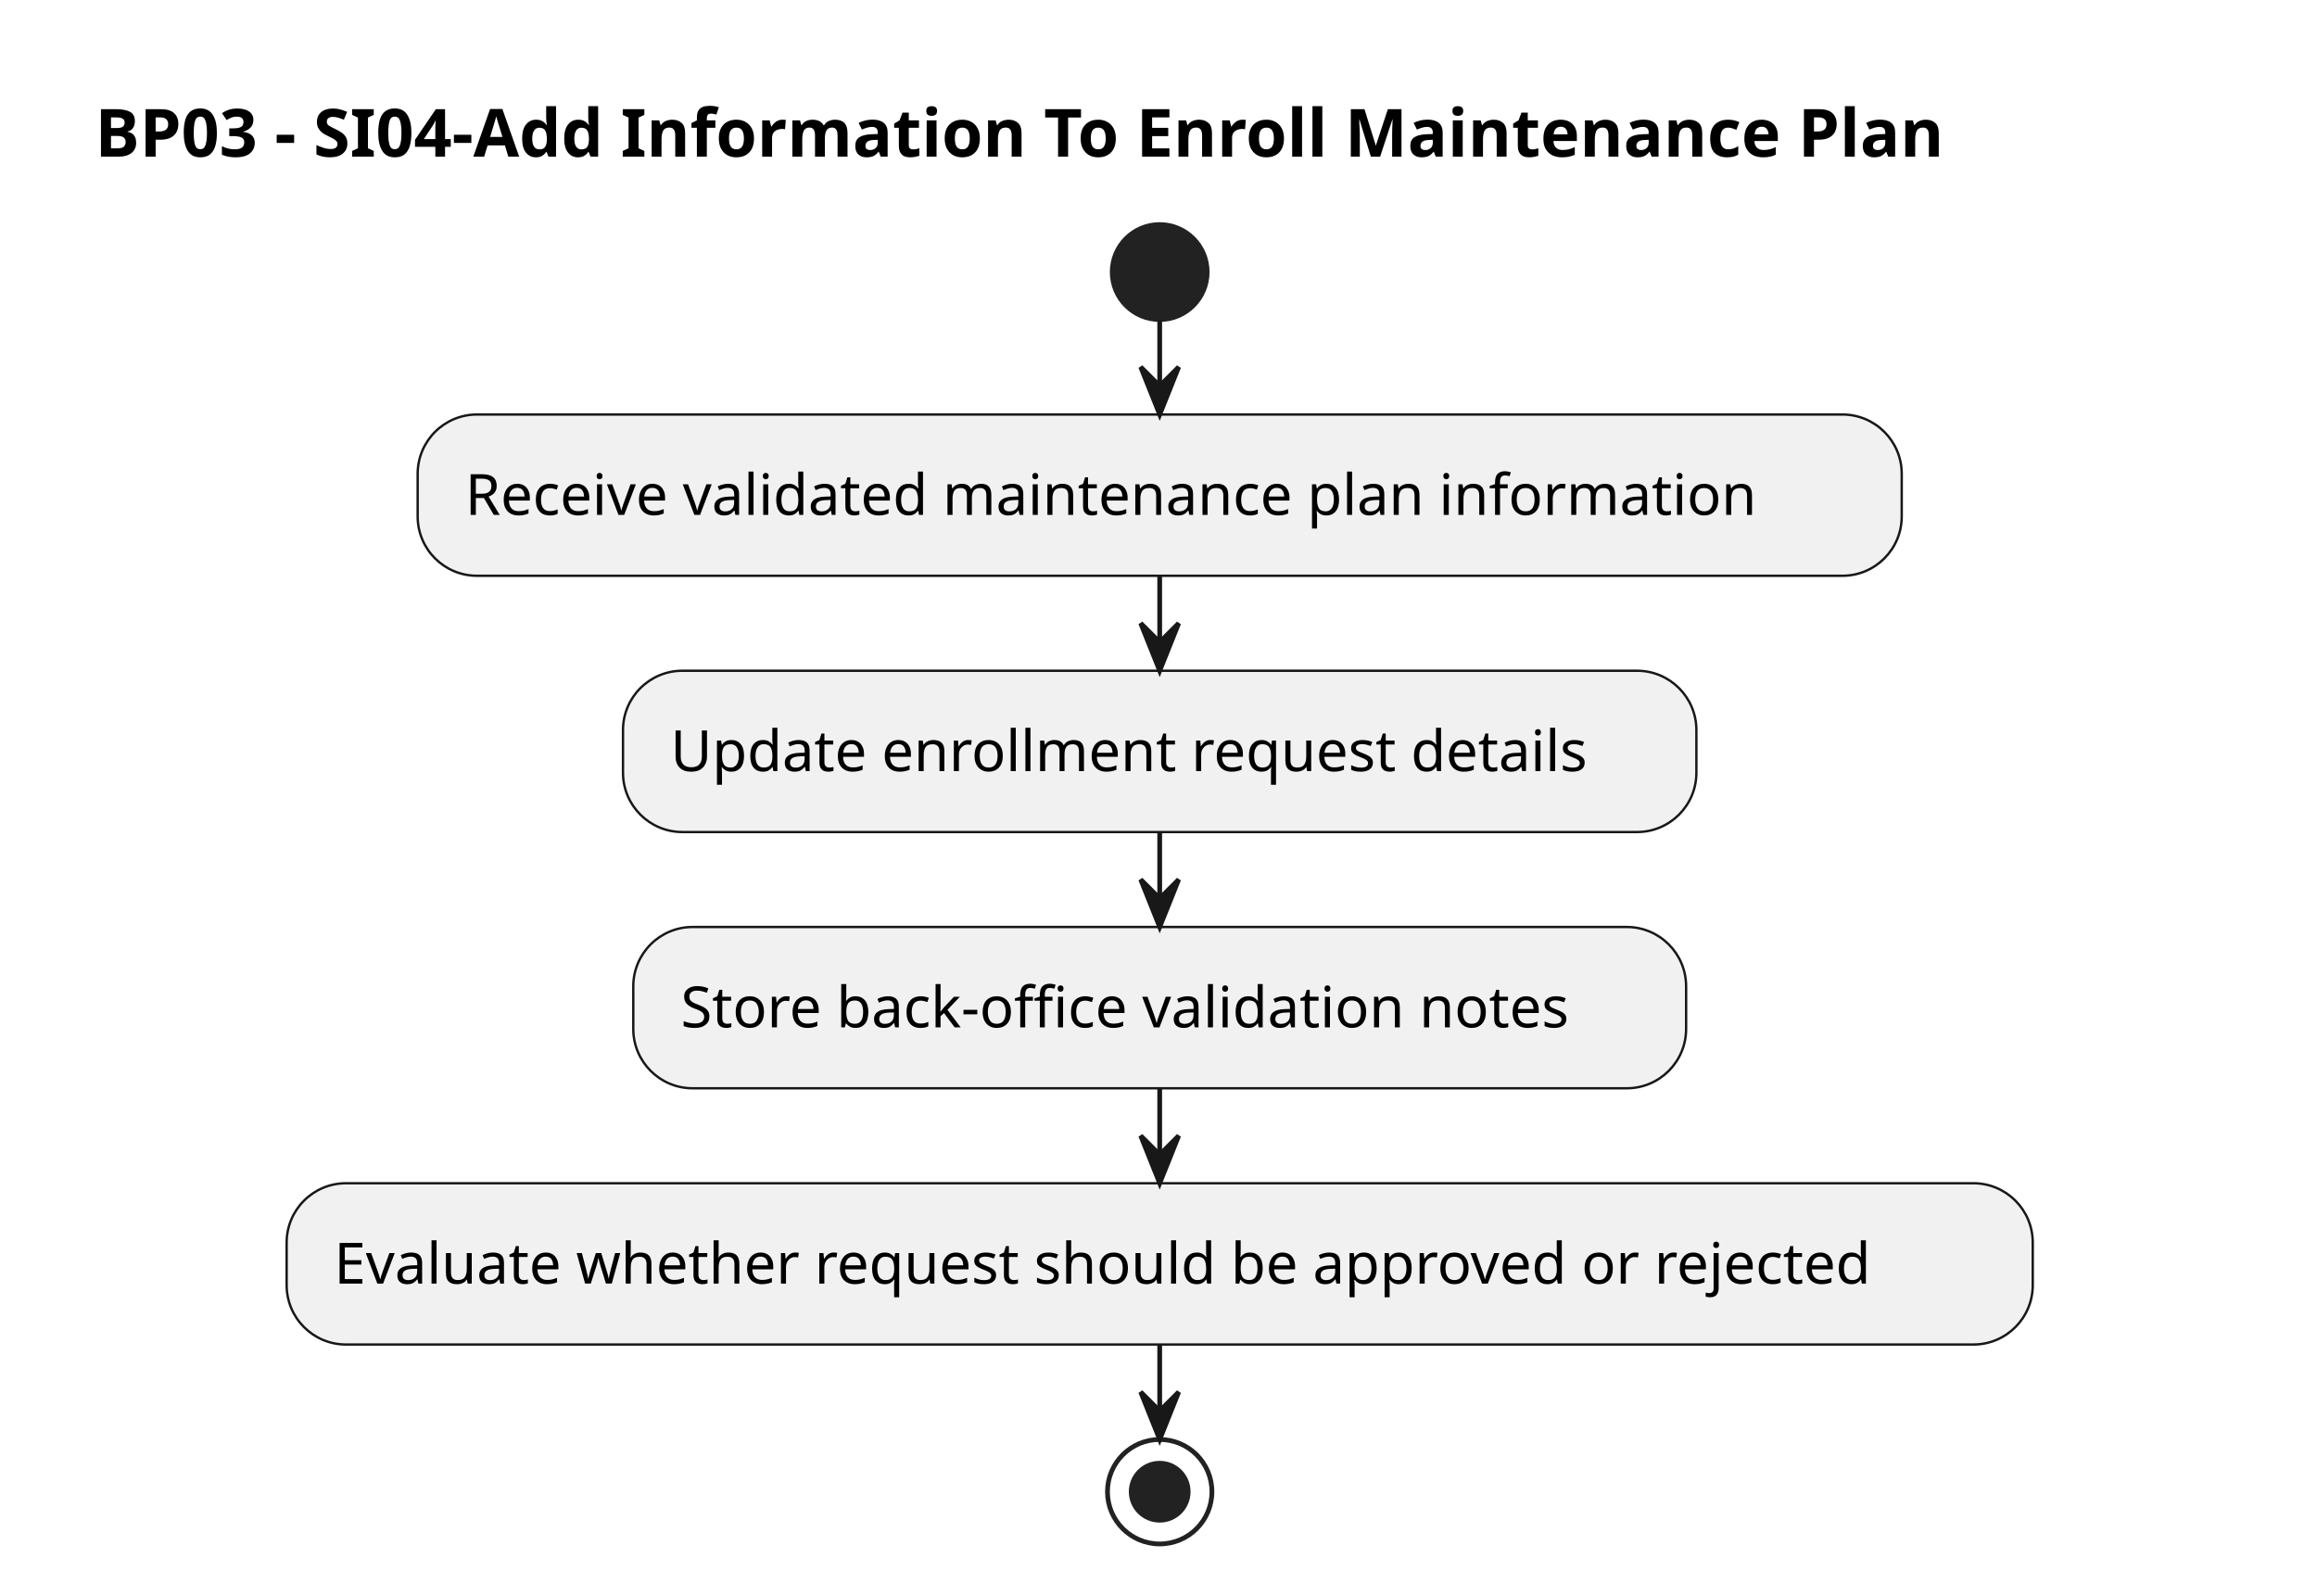
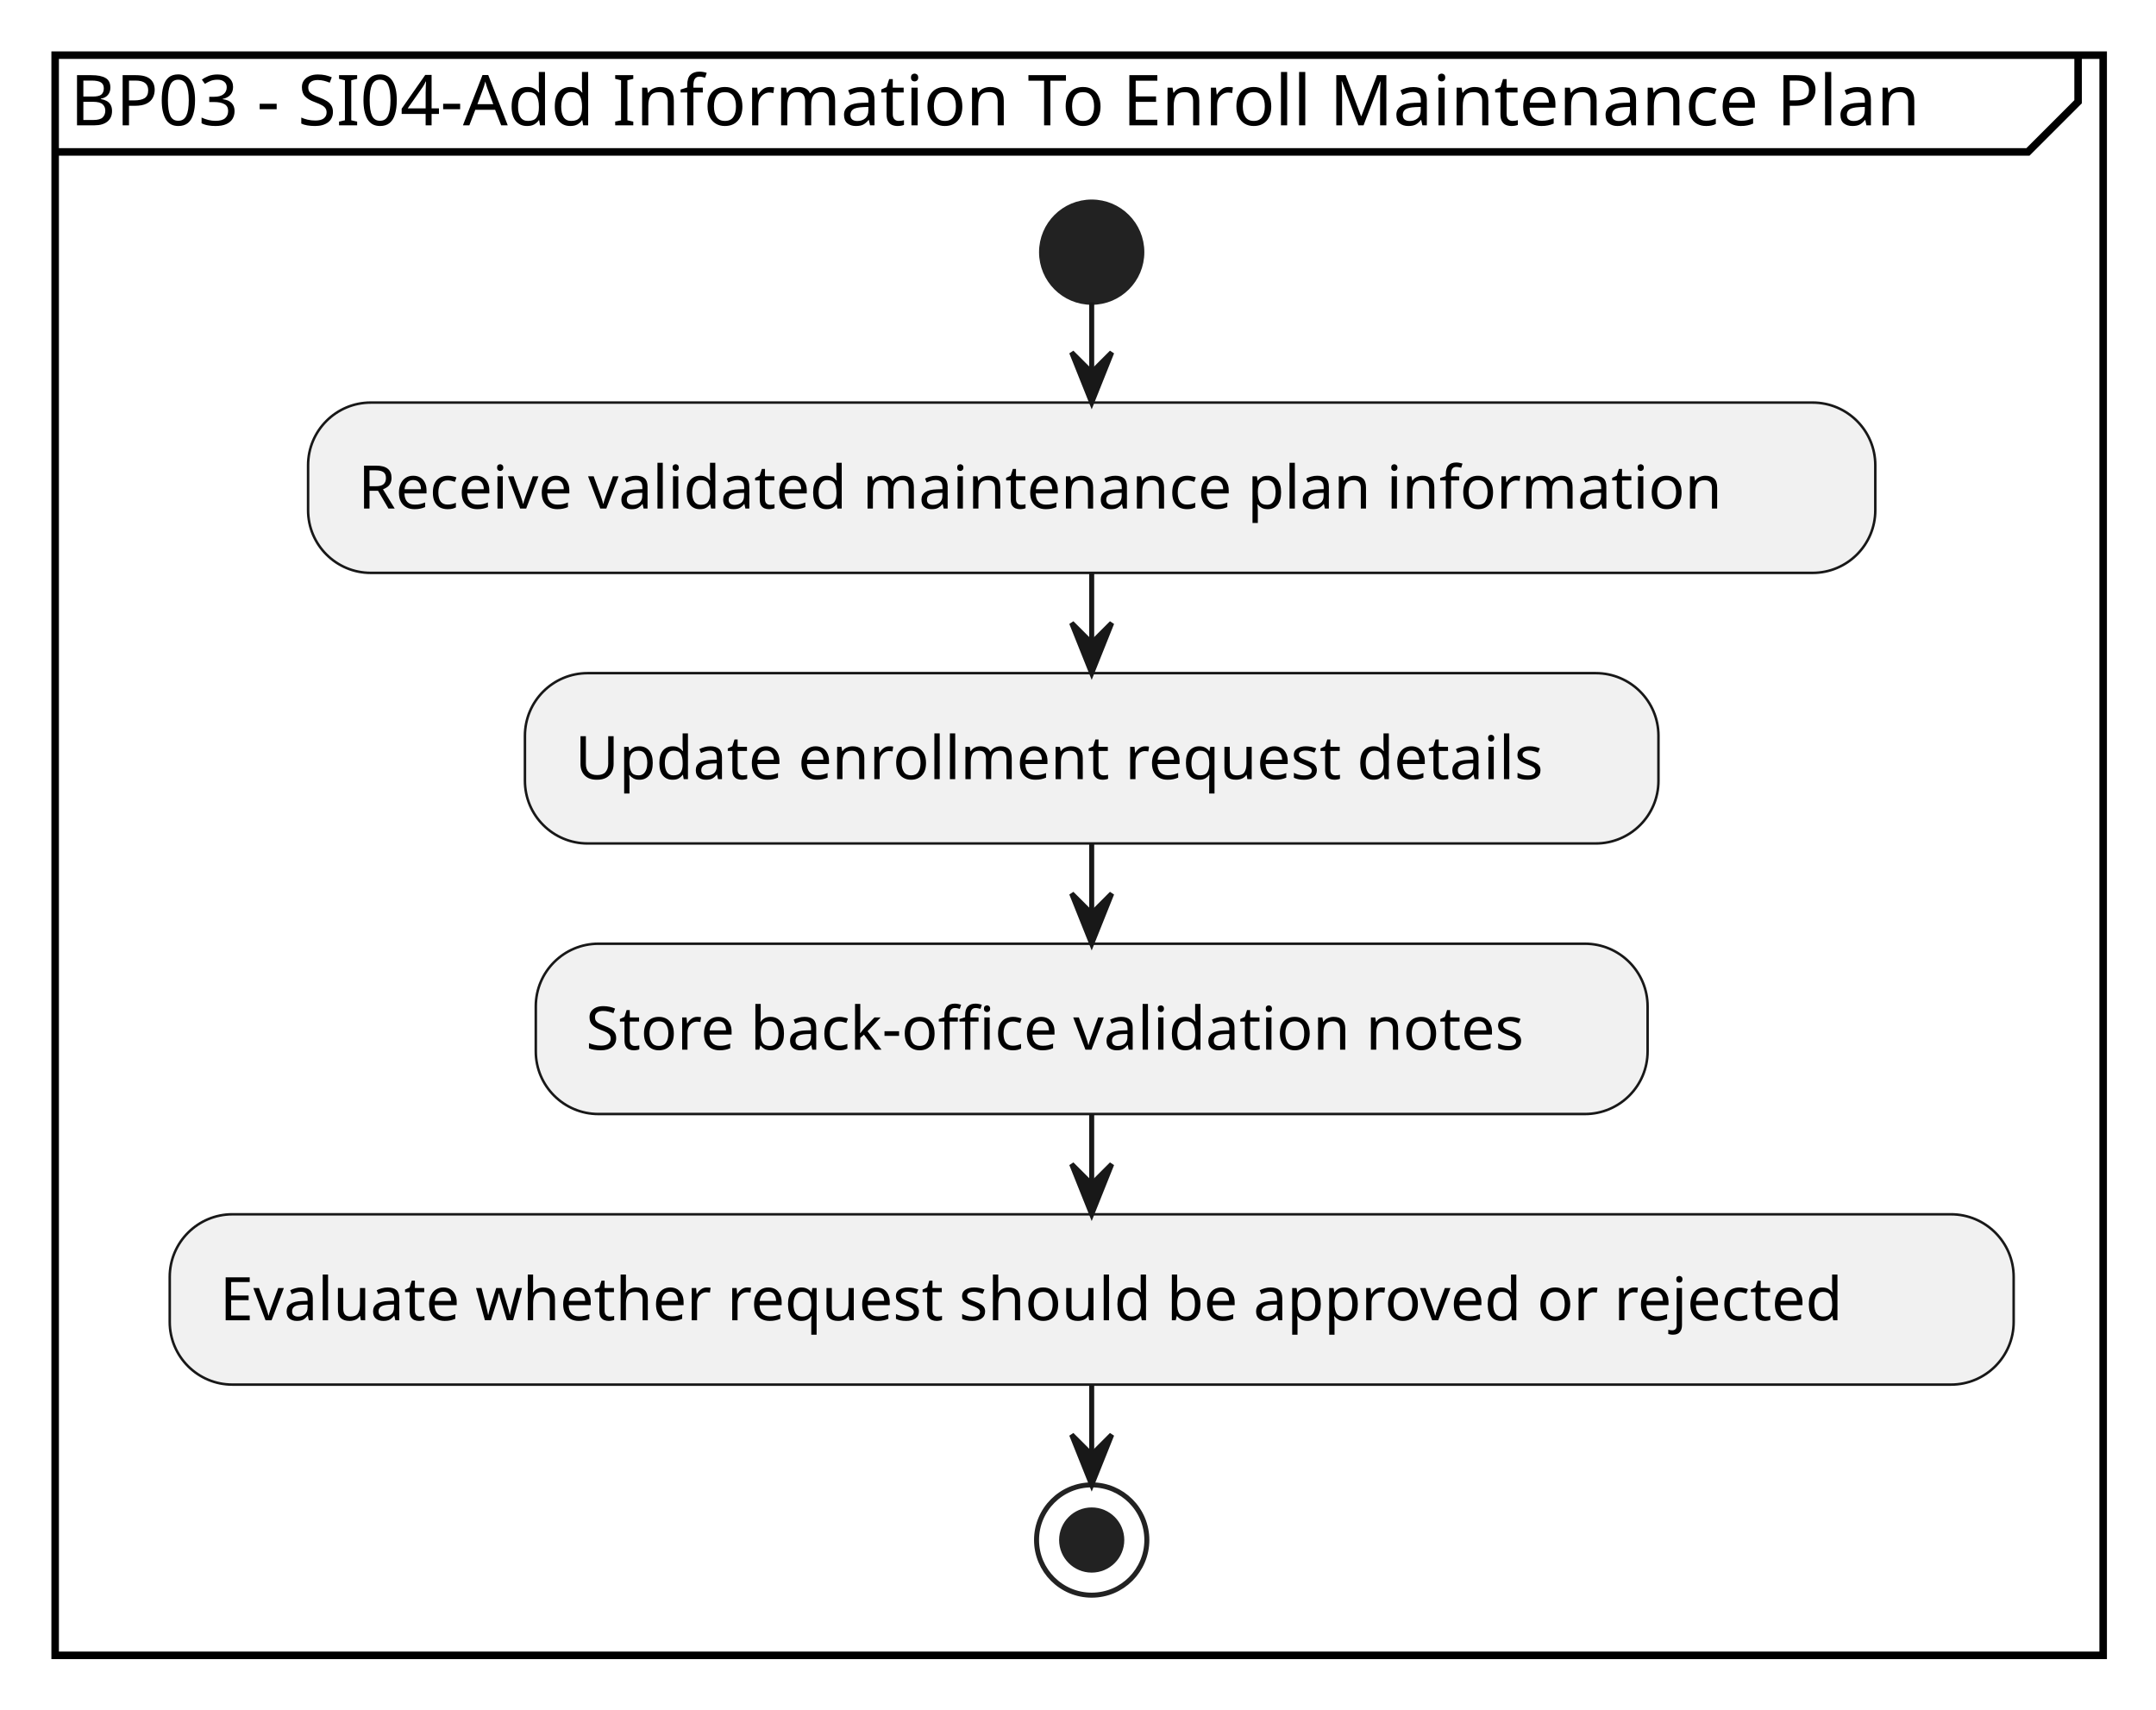
- <svg xmlns="http://www.w3.org/2000/svg" contentStyleType="text/css" data-diagram-type="ACTIVITY" height="336px" preserveAspectRatio="none" style="width:488px;height:336px;background:#FFFFFF;" version="1.1" viewBox="0 0 488 336" width="488px" zoomAndPan="magnify">
+ <svg xmlns="http://www.w3.org/2000/svg" contentStyleType="text/css" data-diagram-type="ACTIVITY" height="341px" preserveAspectRatio="none" style="width:430px;height:341px;background:#FFFFFF;" version="1.1" viewBox="0 0 430 341" width="430px" zoomAndPan="magnify">
  <defs />
  <g>
-     <g class="title" data-source-line="1">
-       <text fill="#000000" font-family="sans-serif" font-size="14" font-weight="bold" lengthAdjust="spacing" textLength="445.505" x="20" y="32.995">BP03 - SI04-Add Information To Enroll Maintenance Plan</text>
-     </g>
-     <ellipse cx="244.252" cy="57.297" fill="#222222" rx="10" ry="10" style="stroke:#222222;stroke-width:1;" />
-     <rect fill="#F1F1F1" height="33.969" rx="12.5" ry="12.5" style="stroke:#181818;stroke-width:0.5;" width="312.57" x="87.967" y="87.297" />
-     <text fill="#000000" font-family="sans-serif" font-size="12" lengthAdjust="spacing" textLength="292.57" x="97.967" y="108.436">Receive validated maintenance plan information</text>
-     <rect fill="#F1F1F1" height="33.969" rx="12.5" ry="12.5" style="stroke:#181818;stroke-width:0.5;" width="226.074" x="131.215" y="141.266" />
-     <text fill="#000000" font-family="sans-serif" font-size="12" lengthAdjust="spacing" textLength="206.074" x="141.215" y="162.404">Update enrollment request details</text>
-     <rect fill="#F1F1F1" height="33.969" rx="12.5" ry="12.5" style="stroke:#181818;stroke-width:0.5;" width="221.744" x="133.38" y="195.234" />
-     <text fill="#000000" font-family="sans-serif" font-size="12" lengthAdjust="spacing" textLength="201.744" x="143.38" y="216.373">Store back-office validation notes</text>
-     <rect fill="#F1F1F1" height="33.969" rx="12.5" ry="12.5" style="stroke:#181818;stroke-width:0.5;" width="367.76" x="60.373" y="249.203" />
-     <text fill="#000000" font-family="sans-serif" font-size="12" lengthAdjust="spacing" textLength="347.76" x="70.373" y="270.342">Evaluate whether request should be approved or rejected</text>
-     <ellipse cx="244.252" cy="314.172" fill="none" rx="11" ry="11" style="stroke:#222222;stroke-width:1;" />
-     <ellipse cx="244.252" cy="314.172" fill="#222222" rx="6" ry="6" style="stroke:#222222;stroke-width:1;" />
-     <line style="stroke:#181818;stroke-width:1;" x1="244.252" x2="244.252" y1="67.297" y2="87.297" />
-     <polygon fill="#181818" points="240.252,77.297,244.252,87.297,248.252,77.297,244.252,81.297" style="stroke:#181818;stroke-width:1;" />
-     <line style="stroke:#181818;stroke-width:1;" x1="244.252" x2="244.252" y1="121.266" y2="141.266" />
-     <polygon fill="#181818" points="240.252,131.266,244.252,141.266,248.252,131.266,244.252,135.266" style="stroke:#181818;stroke-width:1;" />
-     <line style="stroke:#181818;stroke-width:1;" x1="244.252" x2="244.252" y1="175.234" y2="195.234" />
-     <polygon fill="#181818" points="240.252,185.234,244.252,195.234,248.252,185.234,244.252,189.234" style="stroke:#181818;stroke-width:1;" />
-     <line style="stroke:#181818;stroke-width:1;" x1="244.252" x2="244.252" y1="229.203" y2="249.203" />
-     <polygon fill="#181818" points="240.252,239.203,244.252,249.203,248.252,239.203,244.252,243.203" style="stroke:#181818;stroke-width:1;" />
-     <line style="stroke:#181818;stroke-width:1;" x1="244.252" x2="244.252" y1="283.172" y2="303.172" />
-     <polygon fill="#181818" points="240.252,293.172,244.252,303.172,248.252,293.172,244.252,297.172" style="stroke:#181818;stroke-width:1;" />
+     <rect fill="none" height="319.172" style="stroke:#000000;stroke-width:1.5;" width="408.463" x="11" y="11" />
+     <path d="M414.463,11 L414.463,20.297 L404.463,30.297 L11,30.297" fill="none" style="stroke:#000000;stroke-width:1.5;" />
+     <text fill="#000000" font-family="sans-serif" font-size="14" lengthAdjust="spacing" textLength="393.463" x="14" y="24.995">BP03 - SI04-Add Information To Enroll Maintenance Plan</text>
+     <ellipse cx="217.731" cy="50.297" fill="#222222" rx="10" ry="10" style="stroke:#222222;stroke-width:1;" />
+     <rect fill="#F1F1F1" height="33.969" rx="12.5" ry="12.5" style="stroke:#181818;stroke-width:0.5;" width="312.57" x="61.446" y="80.297" />
+     <text fill="#000000" font-family="sans-serif" font-size="12" lengthAdjust="spacing" textLength="292.57" x="71.446" y="101.436">Receive validated maintenance plan information</text>
+     <rect fill="#F1F1F1" height="33.969" rx="12.5" ry="12.5" style="stroke:#181818;stroke-width:0.5;" width="226.074" x="104.694" y="134.266" />
+     <text fill="#000000" font-family="sans-serif" font-size="12" lengthAdjust="spacing" textLength="206.074" x="114.694" y="155.404">Update enrollment request details</text>
+     <rect fill="#F1F1F1" height="33.969" rx="12.5" ry="12.5" style="stroke:#181818;stroke-width:0.5;" width="221.744" x="106.859" y="188.234" />
+     <text fill="#000000" font-family="sans-serif" font-size="12" lengthAdjust="spacing" textLength="201.744" x="116.859" y="209.373">Store back-office validation notes</text>
+     <rect fill="#F1F1F1" height="33.969" rx="12.5" ry="12.5" style="stroke:#181818;stroke-width:0.5;" width="367.76" x="33.852" y="242.203" />
+     <text fill="#000000" font-family="sans-serif" font-size="12" lengthAdjust="spacing" textLength="347.76" x="43.852" y="263.342">Evaluate whether request should be approved or rejected</text>
+     <ellipse cx="217.731" cy="307.172" fill="none" rx="11" ry="11" style="stroke:#222222;stroke-width:1;" />
+     <ellipse cx="217.731" cy="307.172" fill="#222222" rx="6" ry="6" style="stroke:#222222;stroke-width:1;" />
+     <line style="stroke:#181818;stroke-width:1;" x1="217.731" x2="217.731" y1="60.297" y2="80.297" />
+     <polygon fill="#181818" points="213.731,70.297,217.731,80.297,221.731,70.297,217.731,74.297" style="stroke:#181818;stroke-width:1;" />
+     <line style="stroke:#181818;stroke-width:1;" x1="217.731" x2="217.731" y1="114.266" y2="134.266" />
+     <polygon fill="#181818" points="213.731,124.266,217.731,134.266,221.731,124.266,217.731,128.266" style="stroke:#181818;stroke-width:1;" />
+     <line style="stroke:#181818;stroke-width:1;" x1="217.731" x2="217.731" y1="168.234" y2="188.234" />
+     <polygon fill="#181818" points="213.731,178.234,217.731,188.234,221.731,178.234,217.731,182.234" style="stroke:#181818;stroke-width:1;" />
+     <line style="stroke:#181818;stroke-width:1;" x1="217.731" x2="217.731" y1="222.203" y2="242.203" />
+     <polygon fill="#181818" points="213.731,232.203,217.731,242.203,221.731,232.203,217.731,236.203" style="stroke:#181818;stroke-width:1;" />
+     <line style="stroke:#181818;stroke-width:1;" x1="217.731" x2="217.731" y1="276.172" y2="296.172" />
+     <polygon fill="#181818" points="213.731,286.172,217.731,296.172,221.731,286.172,217.731,290.172" style="stroke:#181818;stroke-width:1;" />
  </g>
</svg>
